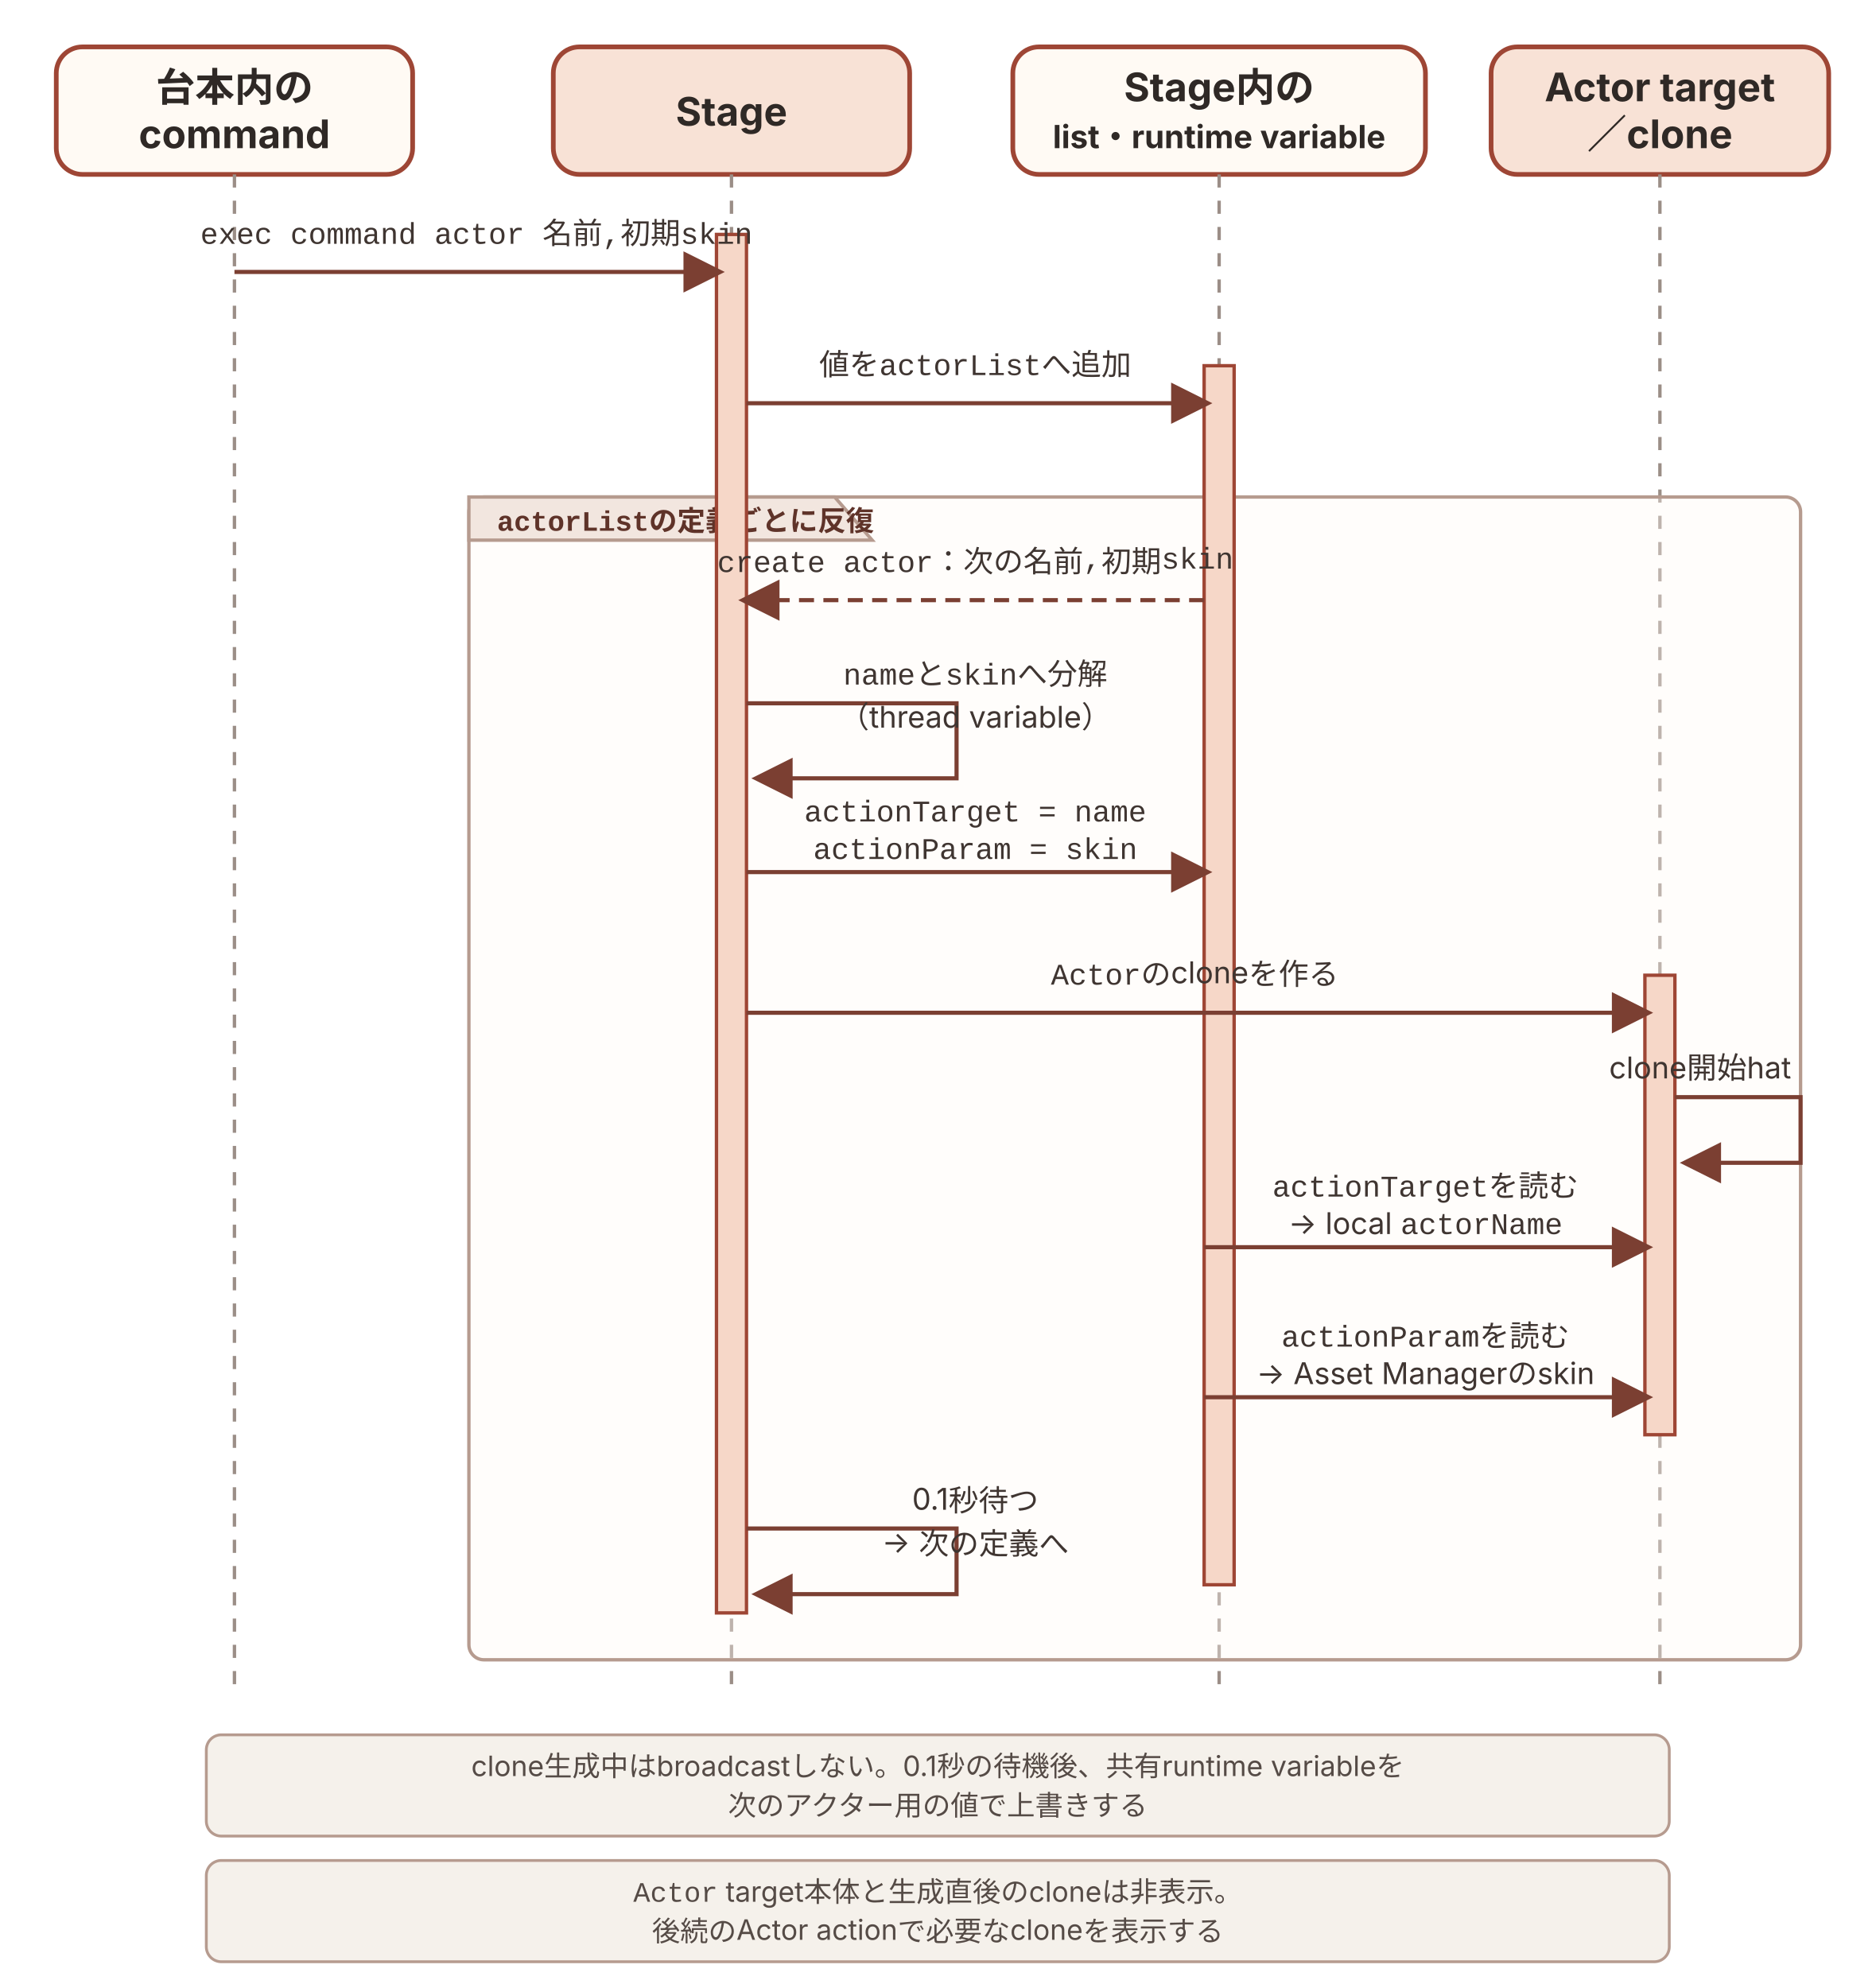
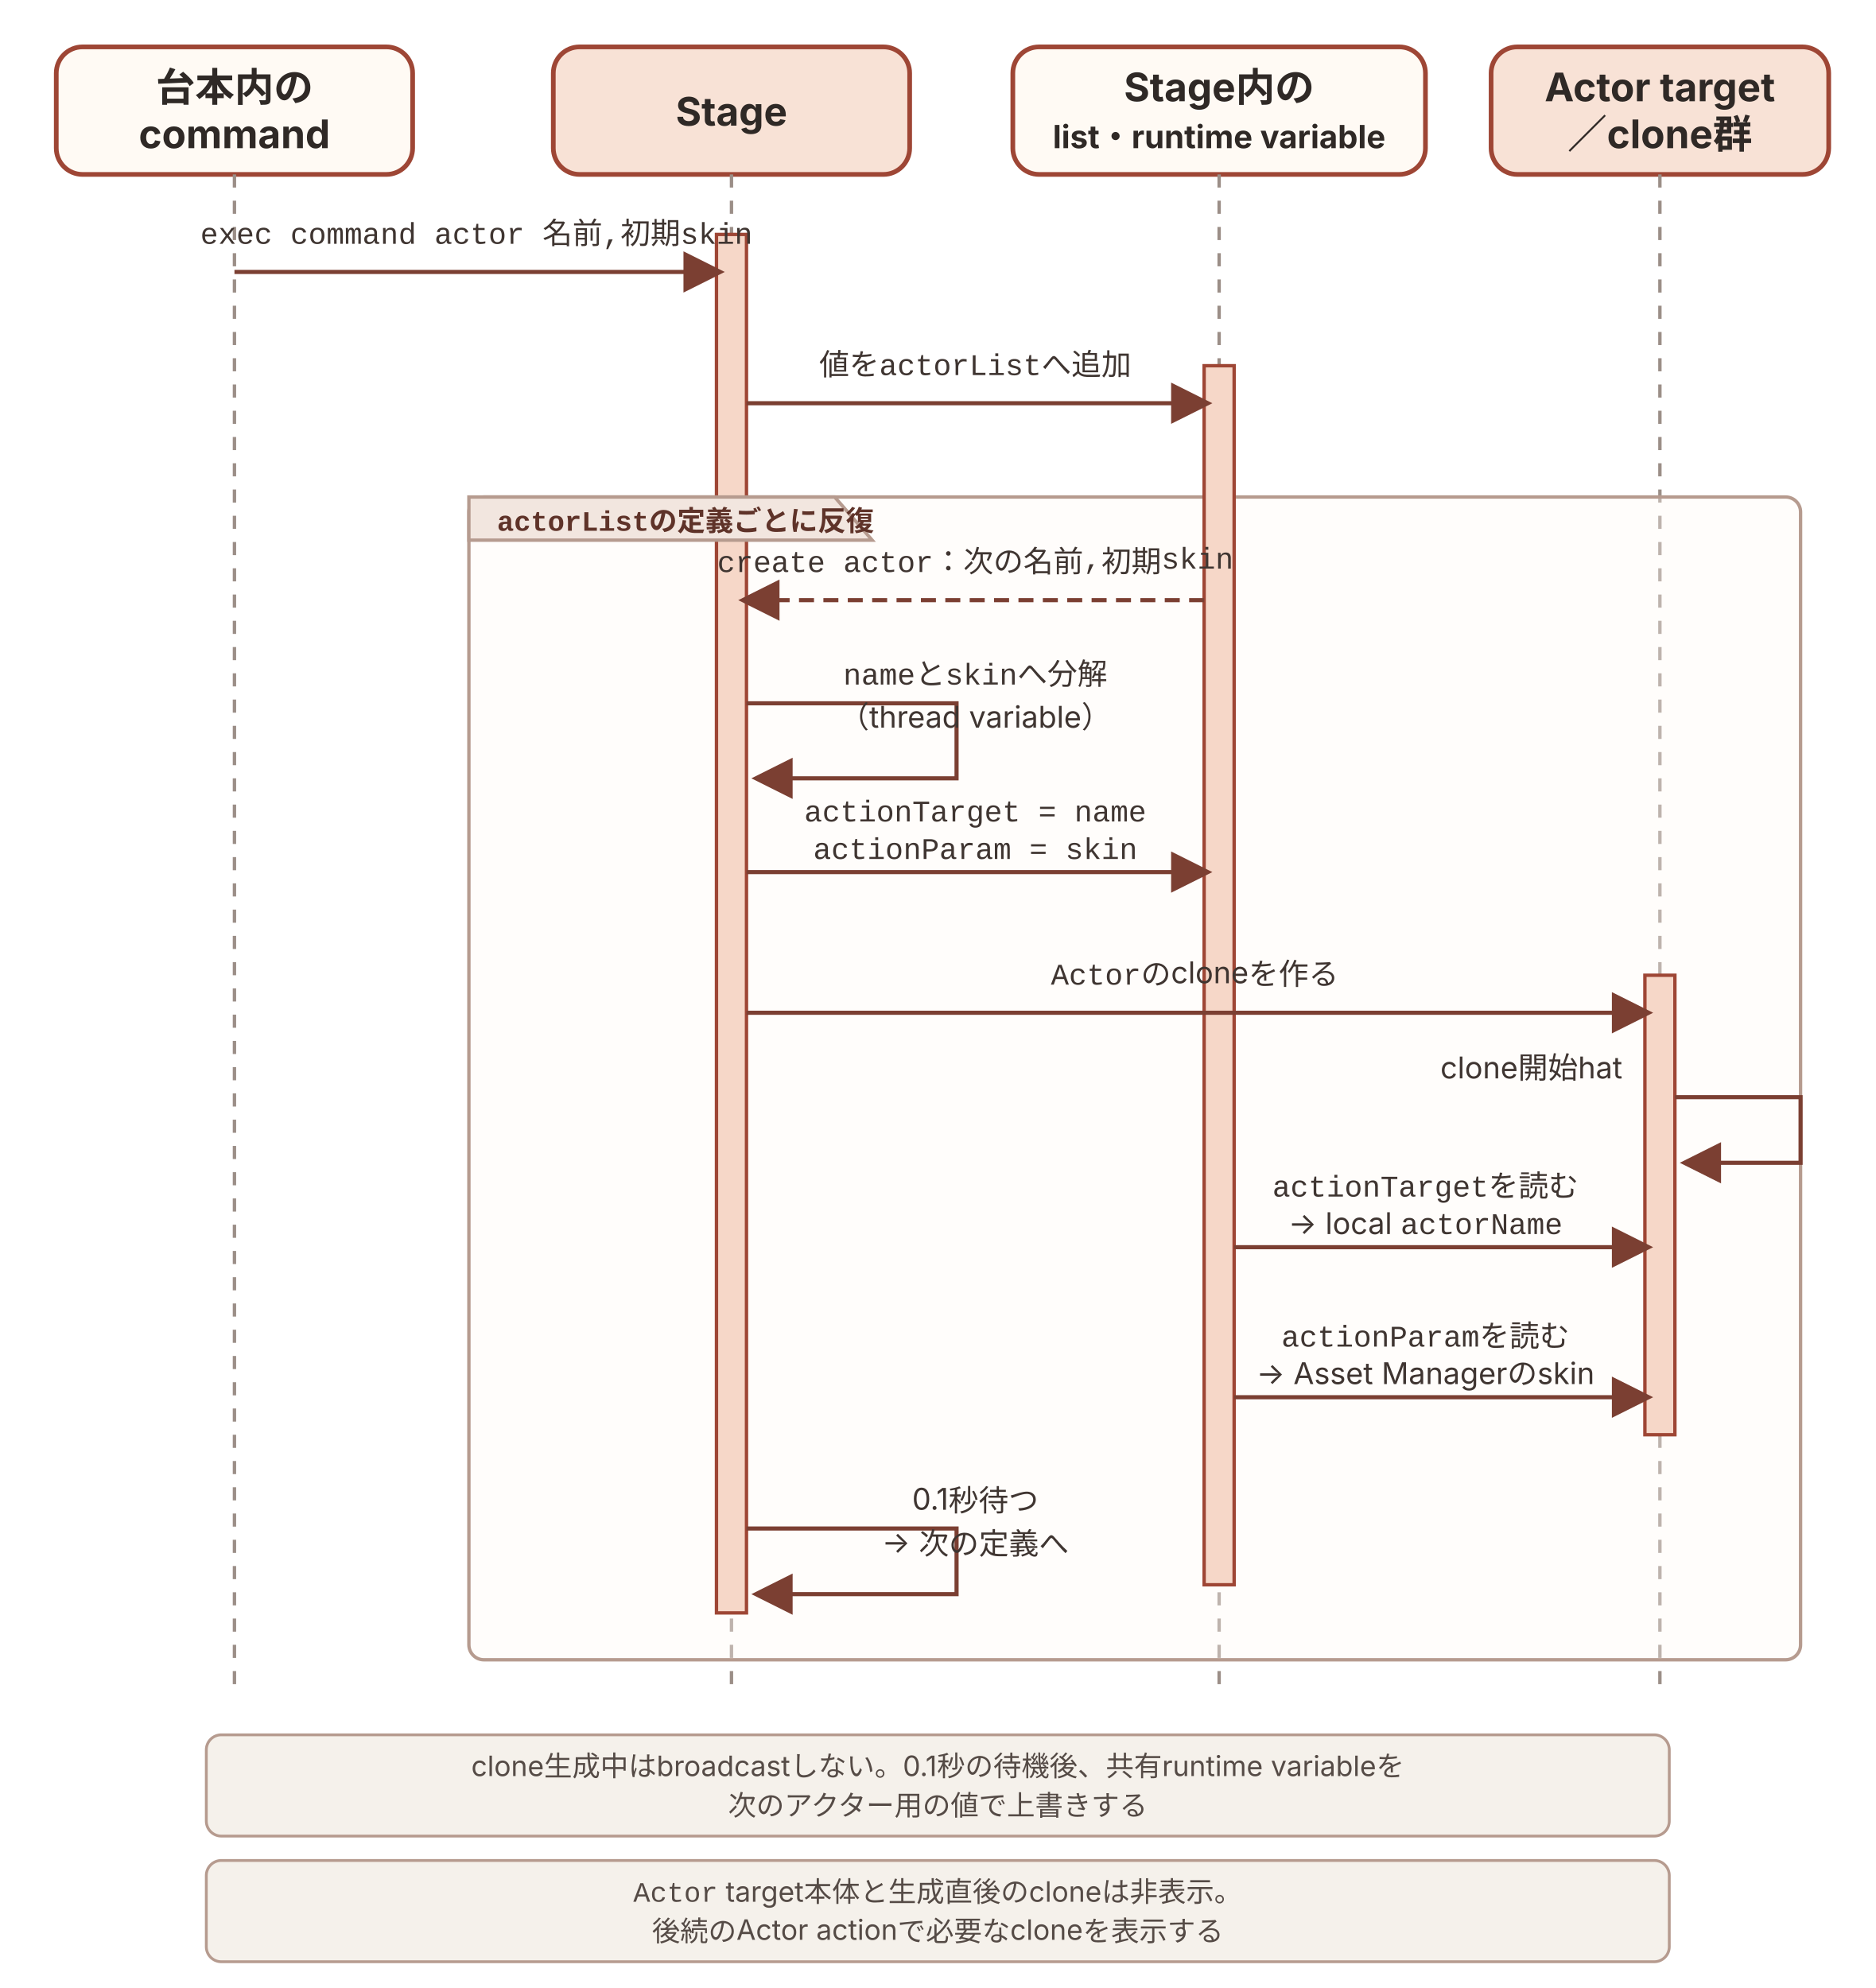
<svg xmlns="http://www.w3.org/2000/svg" viewBox="0 0 1000 1060" role="img" aria-labelledby="title desc">
  <defs>
    <marker id="arrow" markerWidth="10" markerHeight="10" refX="8" refY="5" orient="auto">
      <path d="M 0 0 L 10 5 L 0 10 z" fill="#7b3f32" />
    </marker>
    <style>
      .participant {
        fill: #fffaf4;
        stroke: #9e4635;
        stroke-width: 2.5;
        rx: 14;
      }
      .participant-main {
        fill: #f8e2d6;
      }
      .participant-label {
        fill: #2f2926;
        font-family: -apple-system, BlinkMacSystemFont, "Hiragino Sans", "Yu Gothic", sans-serif;
        font-size: 21px;
        font-weight: 700;
        text-anchor: middle;
      }
      .participant-label-small {
        font-size: 17px;
      }
      .lifeline {
        fill: none;
        stroke: #9b8e87;
        stroke-width: 1.8;
        stroke-dasharray: 7 7;
      }
      .activation {
        fill: #f6d7c8;
        stroke: #9e4635;
        stroke-width: 1.8;
      }
      .message {
        fill: none;
        stroke: #7b3f32;
        stroke-width: 2.2;
        marker-end: url(#arrow);
      }
      .message-dashed {
        stroke-dasharray: 8 5;
      }
      .message-label {
        fill: #3f3531;
        font-family: -apple-system, BlinkMacSystemFont, "Hiragino Sans", "Yu Gothic", sans-serif;
        font-size: 16px;
        text-anchor: middle;
      }
      .message-label-end {
        text-anchor: end;
      }
      .code {
        font-family: "SFMono-Regular", Consolas, "Liberation Mono", monospace;
      }
      .frame {
        fill: #fffaf4;
        fill-opacity: 0.35;
        stroke: #b69b8f;
        stroke-width: 1.8;
        rx: 8;
      }
      .frame-tab {
        fill: #f2e6df;
        stroke: #b69b8f;
        stroke-width: 1.8;
      }
      .frame-label {
        fill: #5f3329;
        font-family: -apple-system, BlinkMacSystemFont, "Hiragino Sans", "Yu Gothic", sans-serif;
        font-size: 15px;
        font-weight: 700;
      }
      .note {
        fill: #f5f1eb;
        stroke: #b69b8f;
        stroke-width: 1.5;
        rx: 8;
      }
      .note-text {
        fill: #554b46;
        font-family: -apple-system, BlinkMacSystemFont, "Hiragino Sans", "Yu Gothic", sans-serif;
        font-size: 15px;
        text-anchor: middle;
      }
    </style>
  </defs>
  <rect class="participant" x="30" y="25" width="190" height="68" />
  <text class="participant-label" x="125" y="54">台本内の</text>
  <text class="participant-label" x="125" y="79">command</text>
  <rect class="participant participant-main" x="295" y="25" width="190" height="68" />
  <text class="participant-label" x="390" y="67">Stage</text>
  <rect class="participant" x="540" y="25" width="220" height="68" />
  <text class="participant-label" x="650" y="54">Stage内の</text>
  <text class="participant-label participant-label-small" x="650" y="79">
    list・runtime variable
  </text>
  <rect class="participant participant-main" x="795" y="25" width="180" height="68" />
  <text class="participant-label" x="885" y="54">Actor target</text>
-   <text class="participant-label" x="885" y="79">／clone</text>
+   <text class="participant-label" x="885" y="79">／clone群</text>
  <path class="lifeline" d="M 125 93 L 125 900" />
  <path class="lifeline" d="M 390 93 L 390 900" />
  <path class="lifeline" d="M 650 93 L 650 900" />
  <path class="lifeline" d="M 885 93 L 885 900" />
  <rect class="frame" x="250" y="265" width="710" height="620" />
+   <rect class="activation" x="382" y="125" width="16" height="735" />
+   <rect class="activation" x="642" y="195" width="16" height="650" />
+   <rect class="activation" x="877" y="520" width="16" height="245" />
  <path class="frame-tab" d="M 250 265 H 445 L 465 288 H 250 z" />
  <text class="frame-label" x="265" y="283">
    <tspan class="code">actorList</tspan>の定義ごとに反復
  </text>
-   <rect class="activation" x="382" y="125" width="16" height="735" />
-   <rect class="activation" x="642" y="195" width="16" height="650" />
-   <rect class="activation" x="877" y="520" width="16" height="245" />
  <g id="step-actor-command-register" aria-label="actor commandの値をactorListへ登録する">
    <path class="message" d="M 125 145 L 382 145" />
    <text class="message-label" x="254" y="130">
      <tspan class="code">exec command actor 名前,初期skin</tspan>
    </text>
    <path class="message" d="M 398 215 L 642 215" />
    <text class="message-label" x="520" y="200">
      値を<tspan class="code">actorList</tspan>へ追加
    </text>
  </g>
  <g id="step-create-actor-loop" aria-label="create actorがactorListの各定義を取り出す">
    <path class="message message-dashed" d="M 642 320 L 398 320" />
    <text class="message-label" x="520" y="305">
      <tspan class="code">create actor</tspan>：次の<tspan class="code">名前,初期skin</tspan>
    </text>
  </g>
  <g id="step-split-actor-definition" aria-label="actor定義をactor名と初期skinへ分ける">
    <path class="message" d="M 398 375 H 510 V 415 H 405" />
    <text class="message-label" x="520" y="365">
      <tspan class="code">name</tspan>と<tspan class="code">skin</tspan>へ分解
    </text>
    <text class="message-label" x="520" y="388">（thread variable）</text>
  </g>
  <g id="step-set-clone-initializers" aria-label="clone用の共有runtime variableを設定する">
    <path class="message" d="M 398 465 L 642 465" />
    <text class="message-label" x="520" y="438">
      <tspan class="code">actionTarget = name</tspan>
    </text>
    <text class="message-label" x="520" y="458">
      <tspan class="code">actionParam = skin</tspan>
    </text>
  </g>
  <g id="step-create-actor-clone" aria-label="Actor targetのcloneを作る">
    <path class="message" d="M 398 540 L 877 540" />
    <text class="message-label" x="637" y="525">
      <tspan class="code">Actor</tspan>のcloneを作る
    </text>
  </g>
  <g id="step-clone-start" aria-label="clone開始hatを実行する">
    <path class="message" d="M 893 585 H 960 V 620 H 900" />
-     <text class="message-label message-label-end" x="955" y="575">clone開始hat</text>
+     <text class="message-label message-label-end" x="865" y="575">clone開始hat</text>
  </g>
  <g id="step-clone-read-name" aria-label="actionTargetをcloneローカルのactorNameへ設定する">
-     <path class="message" d="M 642 665 L 877 665" />
+     <path class="message" d="M 658 665 L 877 665" />
    <text class="message-label" x="760" y="638">
      <tspan class="code">actionTarget</tspan>を読む
    </text>
    <text class="message-label" x="760" y="658">
      → local <tspan class="code">actorName</tspan>
    </text>
  </g>
  <g id="step-clone-set-skin" aria-label="actionParamをAsset Managerのskinへ設定する">
-     <path class="message" d="M 642 745 L 877 745" />
+     <path class="message" d="M 658 745 L 877 745" />
    <text class="message-label" x="760" y="718">
      <tspan class="code">actionParam</tspan>を読む
    </text>
    <text class="message-label" x="760" y="738">→ Asset Managerのskin</text>
  </g>
  <g id="step-wait-before-next-actor" aria-label="0.1秒待ってから次のactor定義へ進む">
    <path class="message" d="M 398 815 H 510 V 850 H 405" />
    <text class="message-label" x="520" y="805">0.1秒待つ</text>
    <text class="message-label" x="520" y="828">→ 次の定義へ</text>
  </g>
  <rect class="note" x="110" y="925" width="780" height="54" />
  <text class="note-text" x="500" y="947">
    clone生成中はbroadcastしない。0.1秒の待機後、共有runtime variableを
  </text>
  <text class="note-text" x="500" y="968">次のアクター用の値で上書きする</text>
  <rect class="note" x="110" y="992" width="780" height="54" />
  <text class="note-text" x="500" y="1014">
    <tspan class="code">Actor</tspan> target本体と生成直後のcloneは非表示。
  </text>
  <text class="note-text" x="500" y="1035">後続のActor actionで必要なcloneを表示する</text>
</svg>
